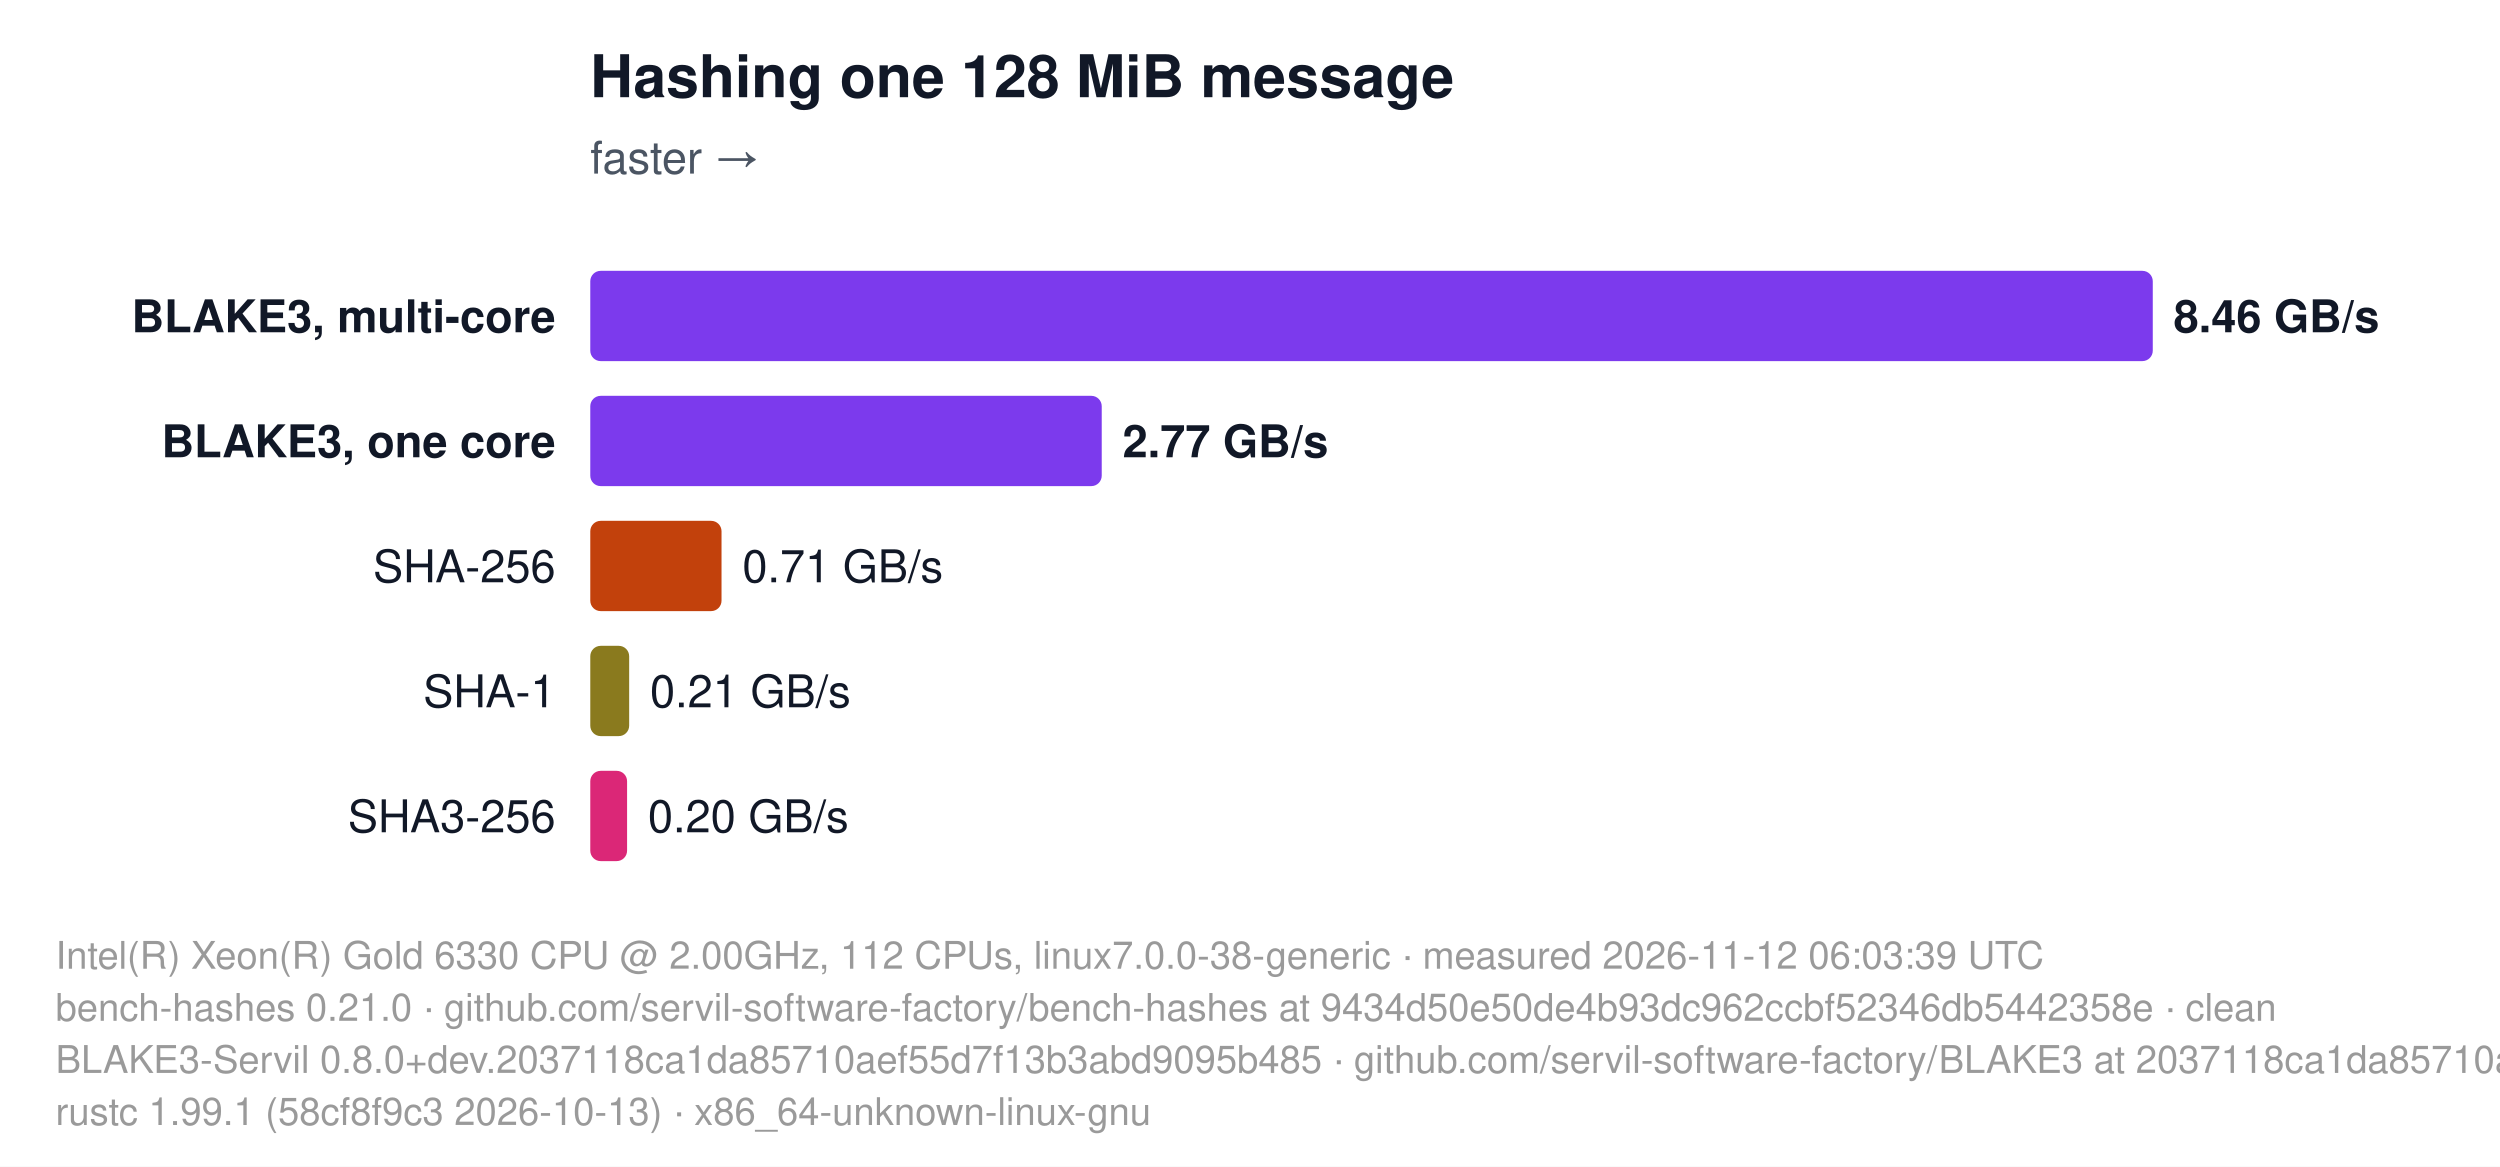
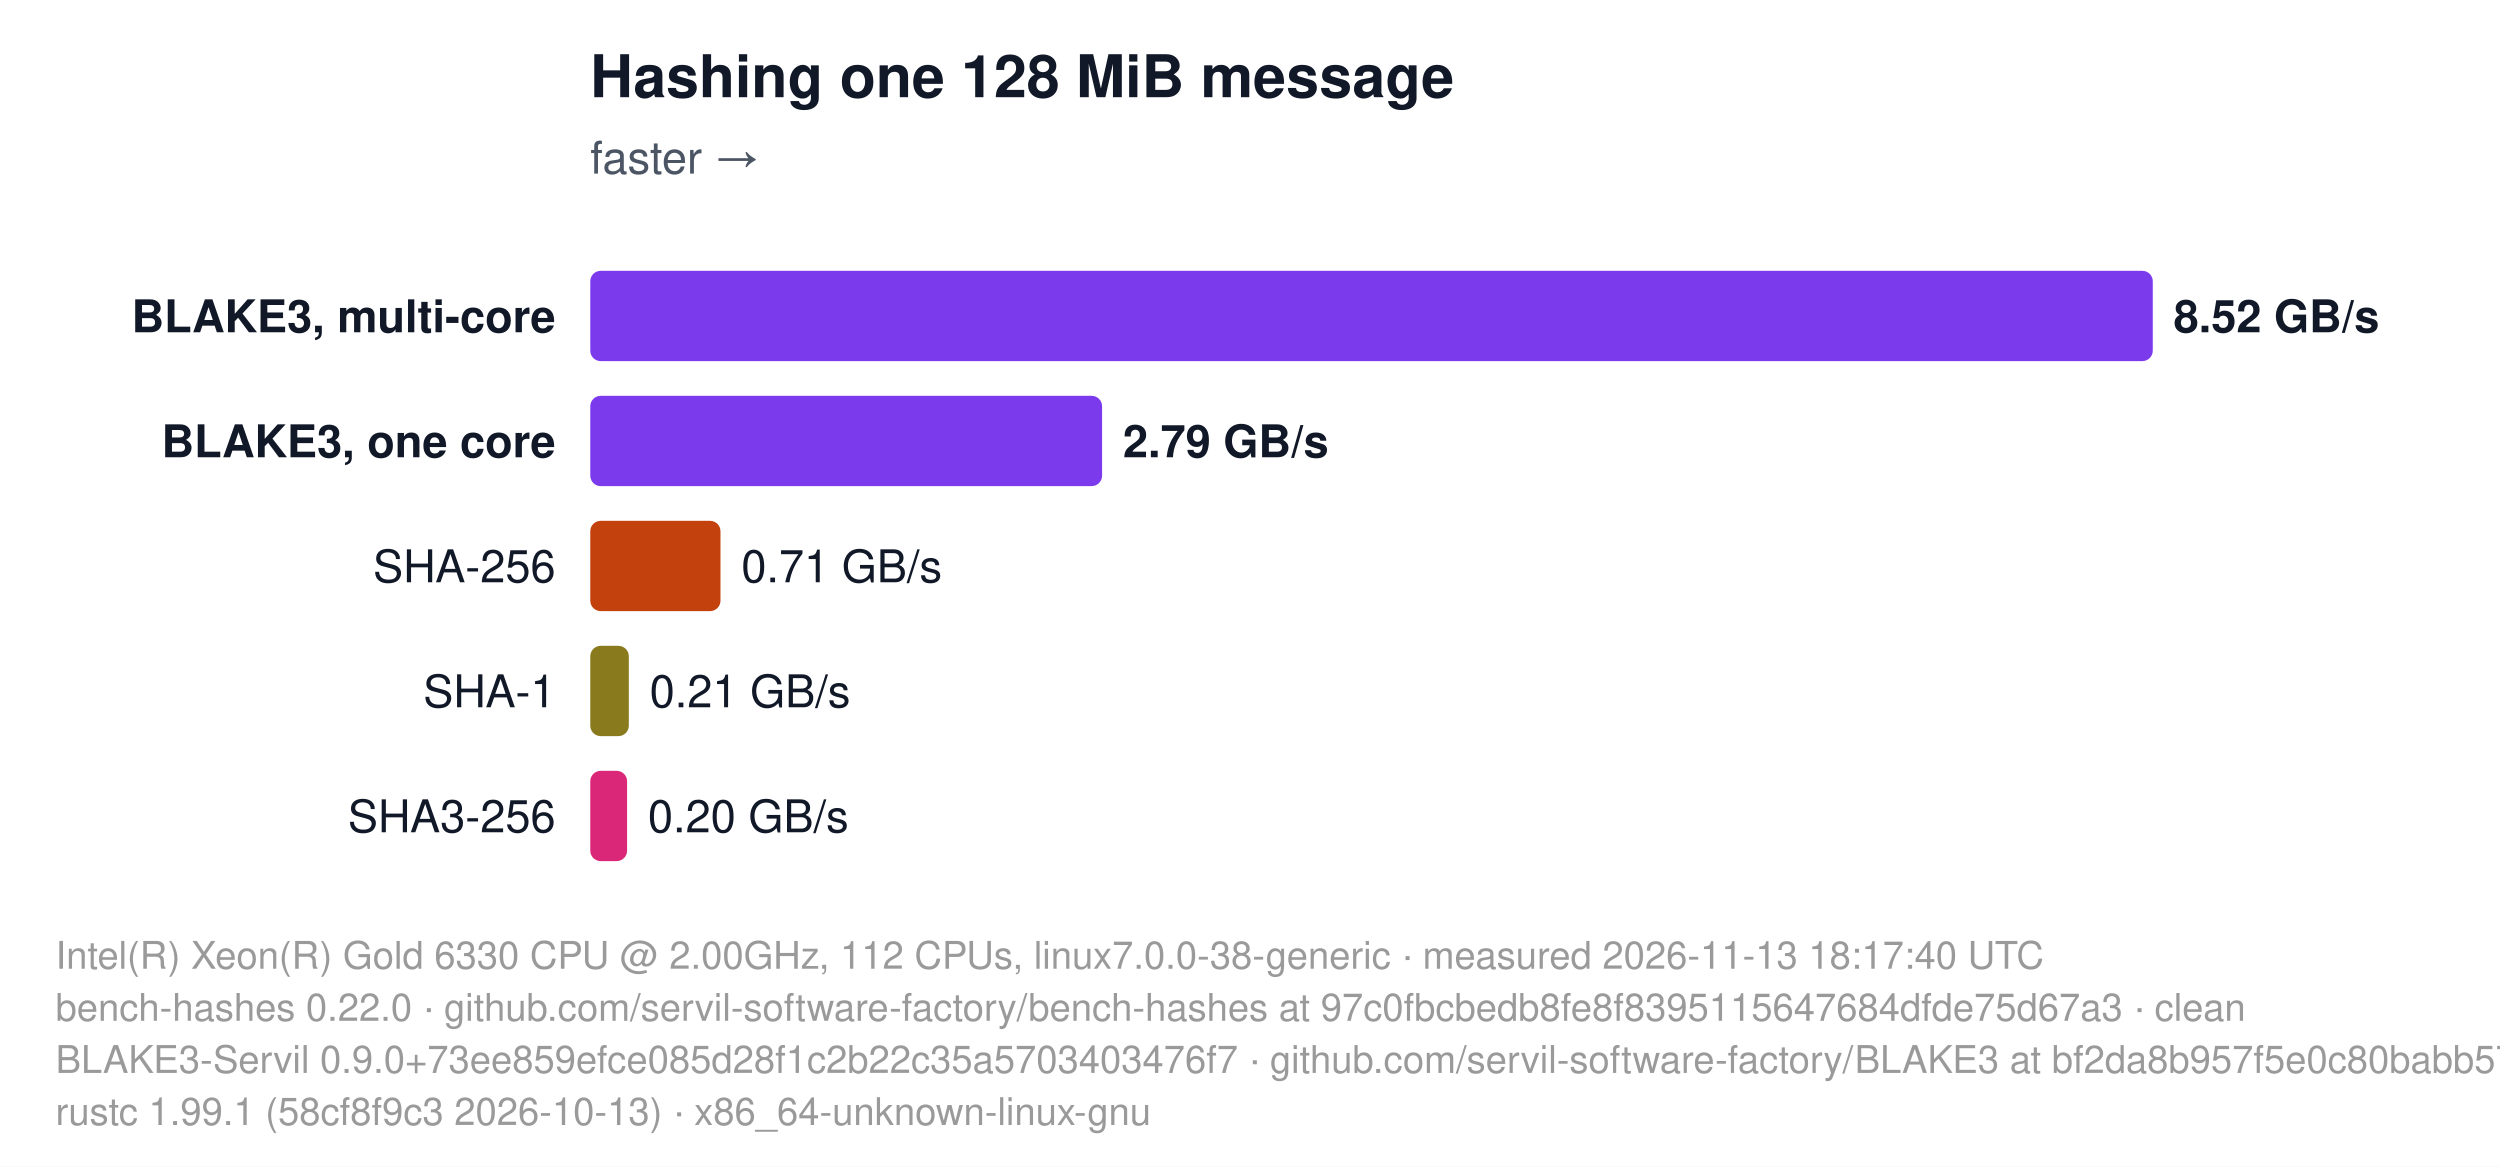
<svg xmlns="http://www.w3.org/2000/svg" width="720" height="336" viewBox="0 0 720 336" font-family="-apple-system, BlinkMacSystemFont, 'Segoe UI', Helvetica, Arial, sans-serif">
  <rect width="720" height="336" fill="#ffffff" />
  <text x="170" y="28" font-size="17" font-weight="600" fill="#111827">Hashing one 128 MiB message</text>
  <text x="170" y="50" font-size="13" fill="#4b5563">faster →</text>
  <text x="160" y="95.7" font-size="13" fill="#111827" text-anchor="end" font-weight="600">BLAKE3, multi-core</text>
  <rect x="170" y="78" width="450.0" height="26" rx="3" fill="#7c3aed" />
-   <text x="626.0" y="95.7" font-size="13" fill="#111827" font-weight="600">8.46 GB/s</text>
+   <text x="626.0" y="95.7" font-size="13" fill="#111827" font-weight="600">8.52 GB/s</text>
  <text x="160" y="131.7" font-size="13" fill="#111827" text-anchor="end" font-weight="600">BLAKE3, one core</text>
-   <rect x="170" y="114" width="147.3" height="26" rx="3" fill="#7c3aed" />
-   <text x="323.3" y="131.7" font-size="13" fill="#111827" font-weight="600">2.77 GB/s</text>
+   <rect x="170" y="114" width="147.4" height="26" rx="3" fill="#7c3aed" />
+   <text x="323.4" y="131.7" font-size="13" fill="#111827" font-weight="600">2.79 GB/s</text>
  <text x="160" y="167.7" font-size="13" fill="#111827" text-anchor="end">SHA-256</text>
-   <rect x="170" y="150" width="37.8" height="26" rx="3" fill="#c2410c" />
-   <text x="213.8" y="167.7" font-size="13" fill="#111827">0.71 GB/s</text>
+   <rect x="170" y="150" width="37.5" height="26" rx="3" fill="#c2410c" />
+   <text x="213.5" y="167.7" font-size="13" fill="#111827">0.71 GB/s</text>
  <text x="160" y="203.7" font-size="13" fill="#111827" text-anchor="end">SHA-1</text>
-   <rect x="170" y="186" width="11.2" height="26" rx="3" fill="#8a7a1e" />
-   <text x="187.2" y="203.7" font-size="13" fill="#111827">0.21 GB/s</text>
+   <rect x="170" y="186" width="11.1" height="26" rx="3" fill="#8a7a1e" />
+   <text x="187.1" y="203.7" font-size="13" fill="#111827">0.21 GB/s</text>
  <text x="160" y="239.7" font-size="13" fill="#111827" text-anchor="end">SHA3-256</text>
  <rect x="170" y="222" width="10.6" height="26" rx="3" fill="#db2777" />
  <text x="186.6" y="239.7" font-size="13" fill="#111827">0.20 GB/s</text>
-   <text x="16" y="279.0" font-size="11" fill="#9a9a9a">Intel(R) Xeon(R) Gold 6330 CPU @ 2.00GHz, 112 CPUs, linux7.0.0-38-generic · measured 2026-11-12 06:03:39 UTC</text>
-   <text x="16" y="294.0" font-size="11" fill="#9a9a9a">bench-hashes 0.21.0 · github.com/servil-software-factory/bench-hashes at 9434d50e50de4b93dc962ccbf52346db5442358e · clean</text>
-   <text x="16" y="309.0" font-size="11" fill="#9a9a9a">BLAKE3-Servil 0.8.0+dev.2037118ca1da85710aef55d7f13b3abd9095b485 · github.com/servil-software-factory/BLAKE3 at 2037118ca1da85710aef55d7f13b3abd9095b485 · clean</text>
+   <text x="16" y="279.0" font-size="11" fill="#9a9a9a">Intel(R) Xeon(R) Gold 6330 CPU @ 2.00GHz, 112 CPUs, linux7.0.0-38-generic · measured 2026-11-13 18:17:40 UTC</text>
+   <text x="16" y="294.0" font-size="11" fill="#9a9a9a">bench-hashes 0.22.0 · github.com/servil-software-factory/bench-hashes at 97c0fbcbedb8fe8f8395115647684dfde75d67a3 · clean</text>
+   <text x="16" y="309.0" font-size="11" fill="#9a9a9a">BLAKE3-Servil 0.9.0+73ee859efce085d28f1c2b22c35a5703403476f7 · github.com/servil-software-factory/BLAKE3 at bf2da8b957f5e0c80babb57952de3e53f95c921a · clean</text>
  <text x="16" y="324.0" font-size="11" fill="#9a9a9a">rustc 1.99.1 (58cf8f9c3 2026-10-13) · x86_64-unknown-linux-gnu</text>
</svg>
